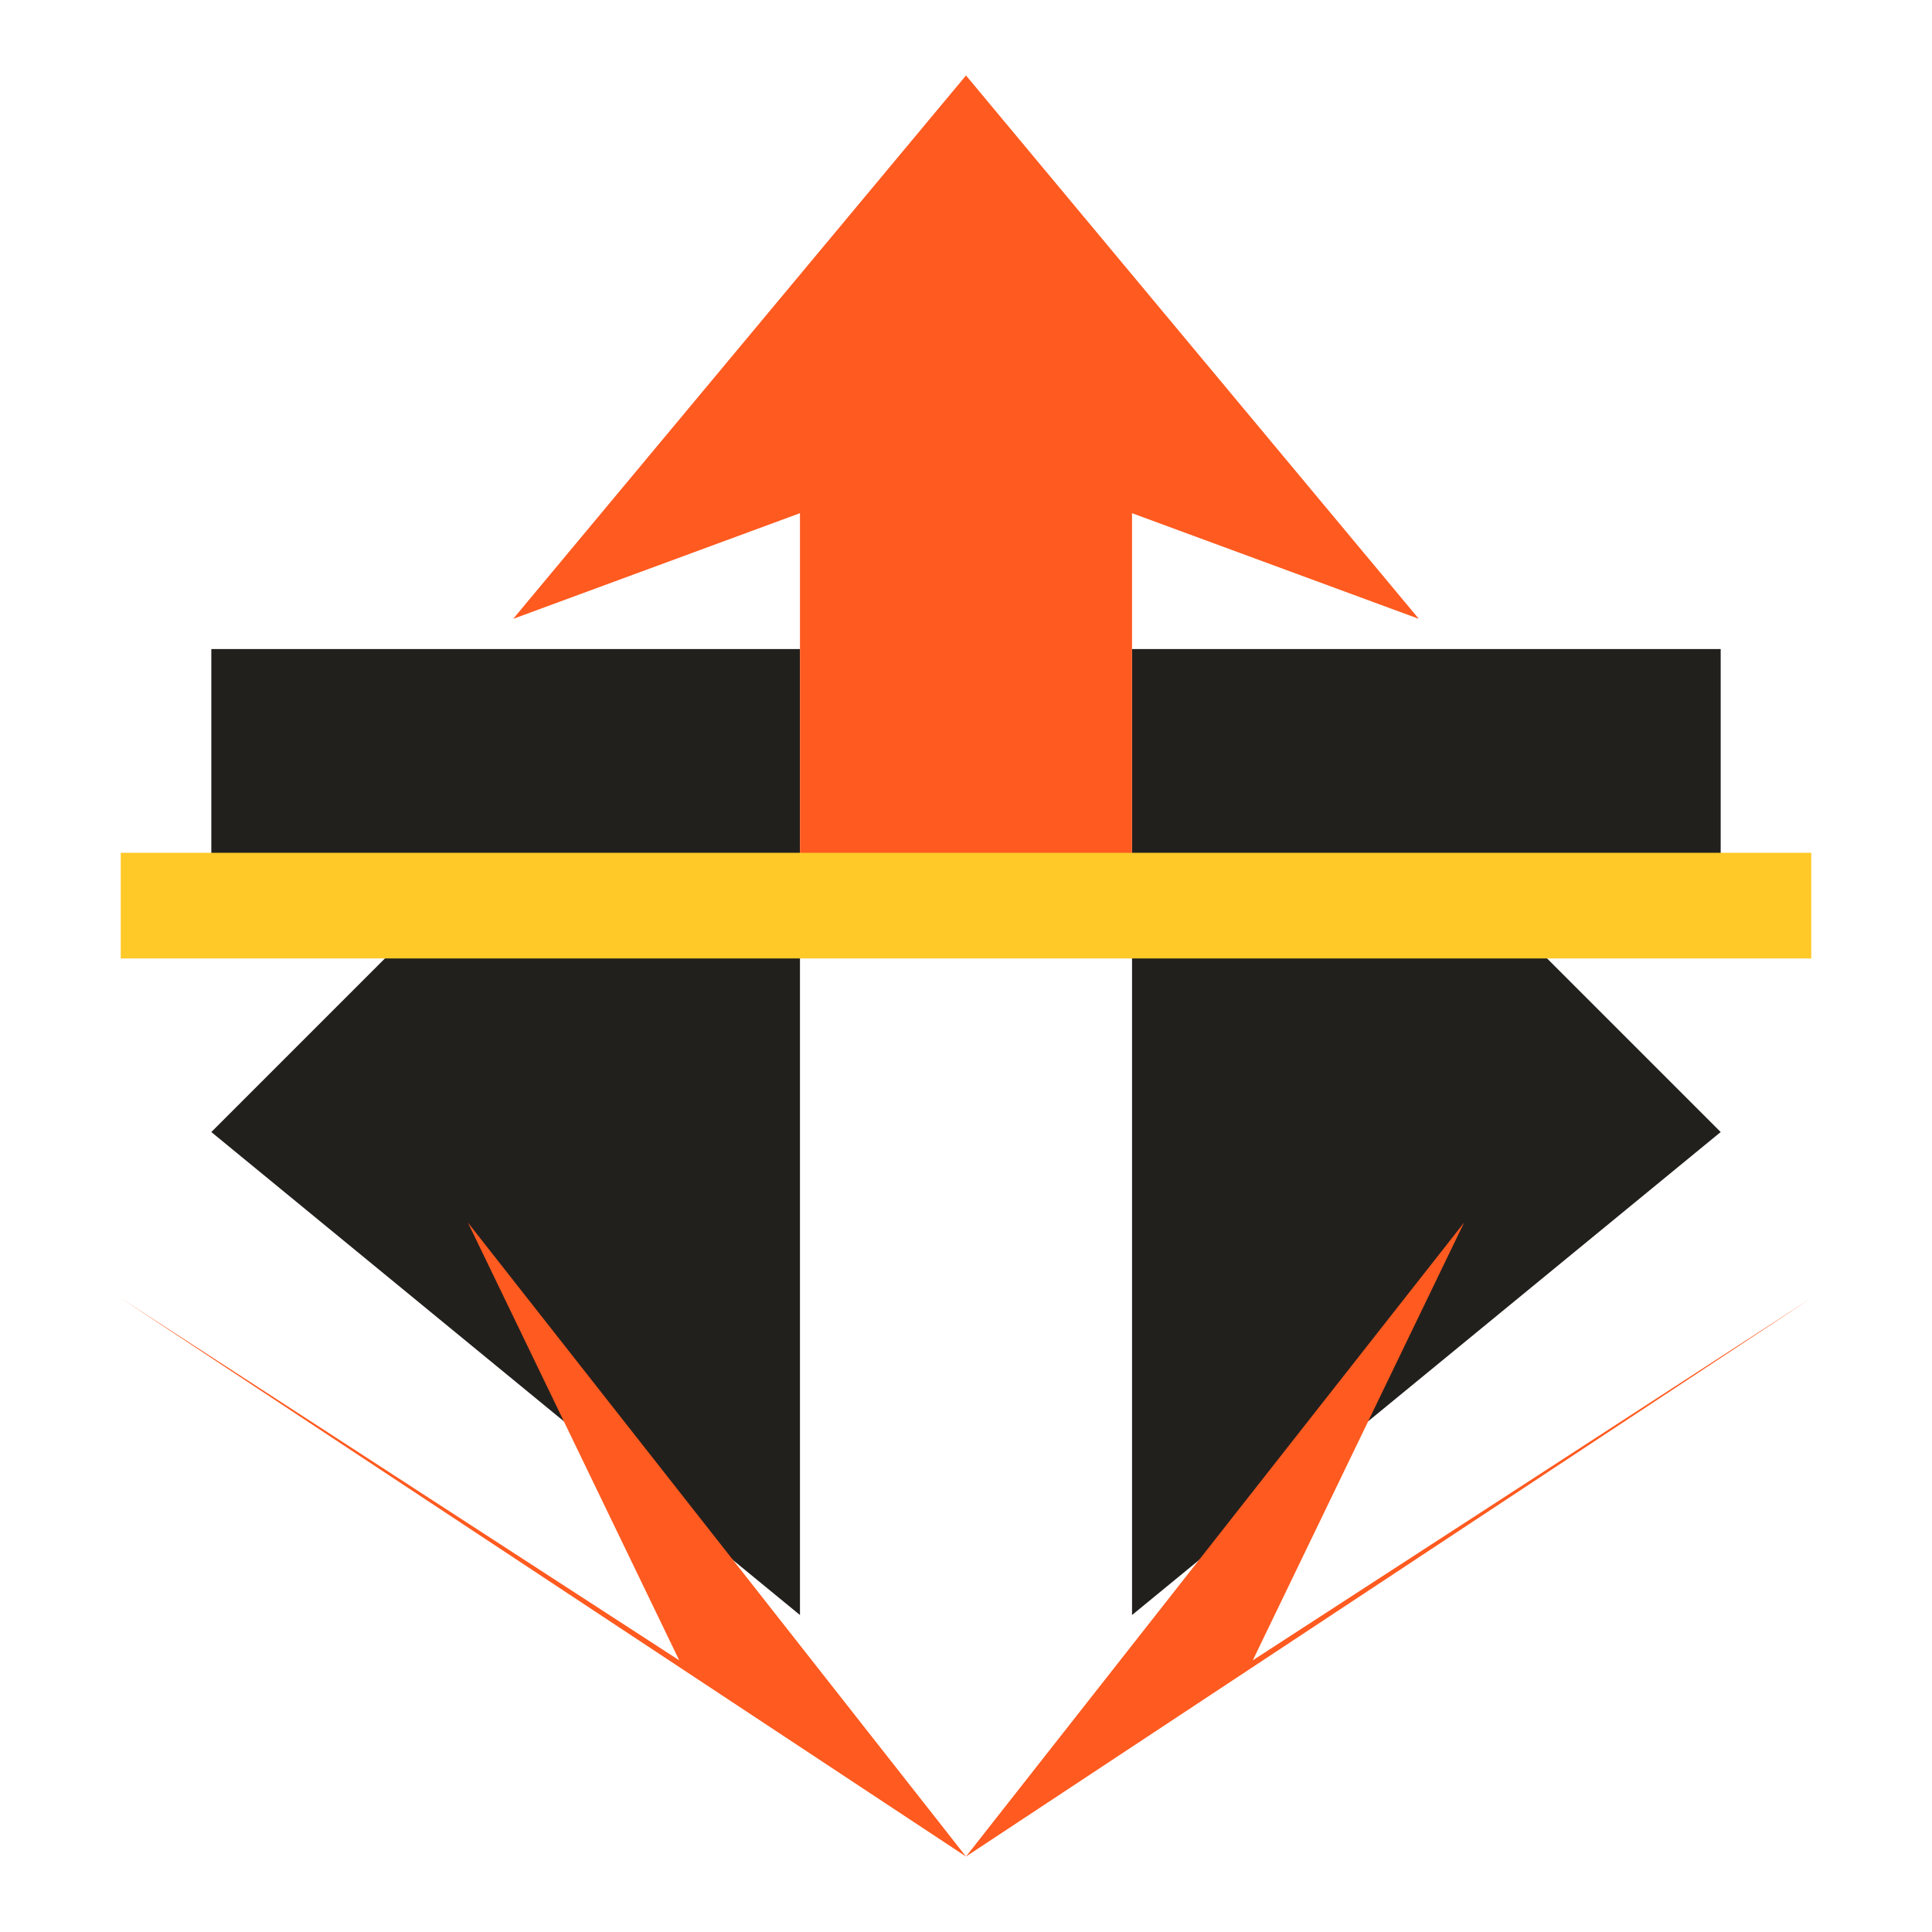
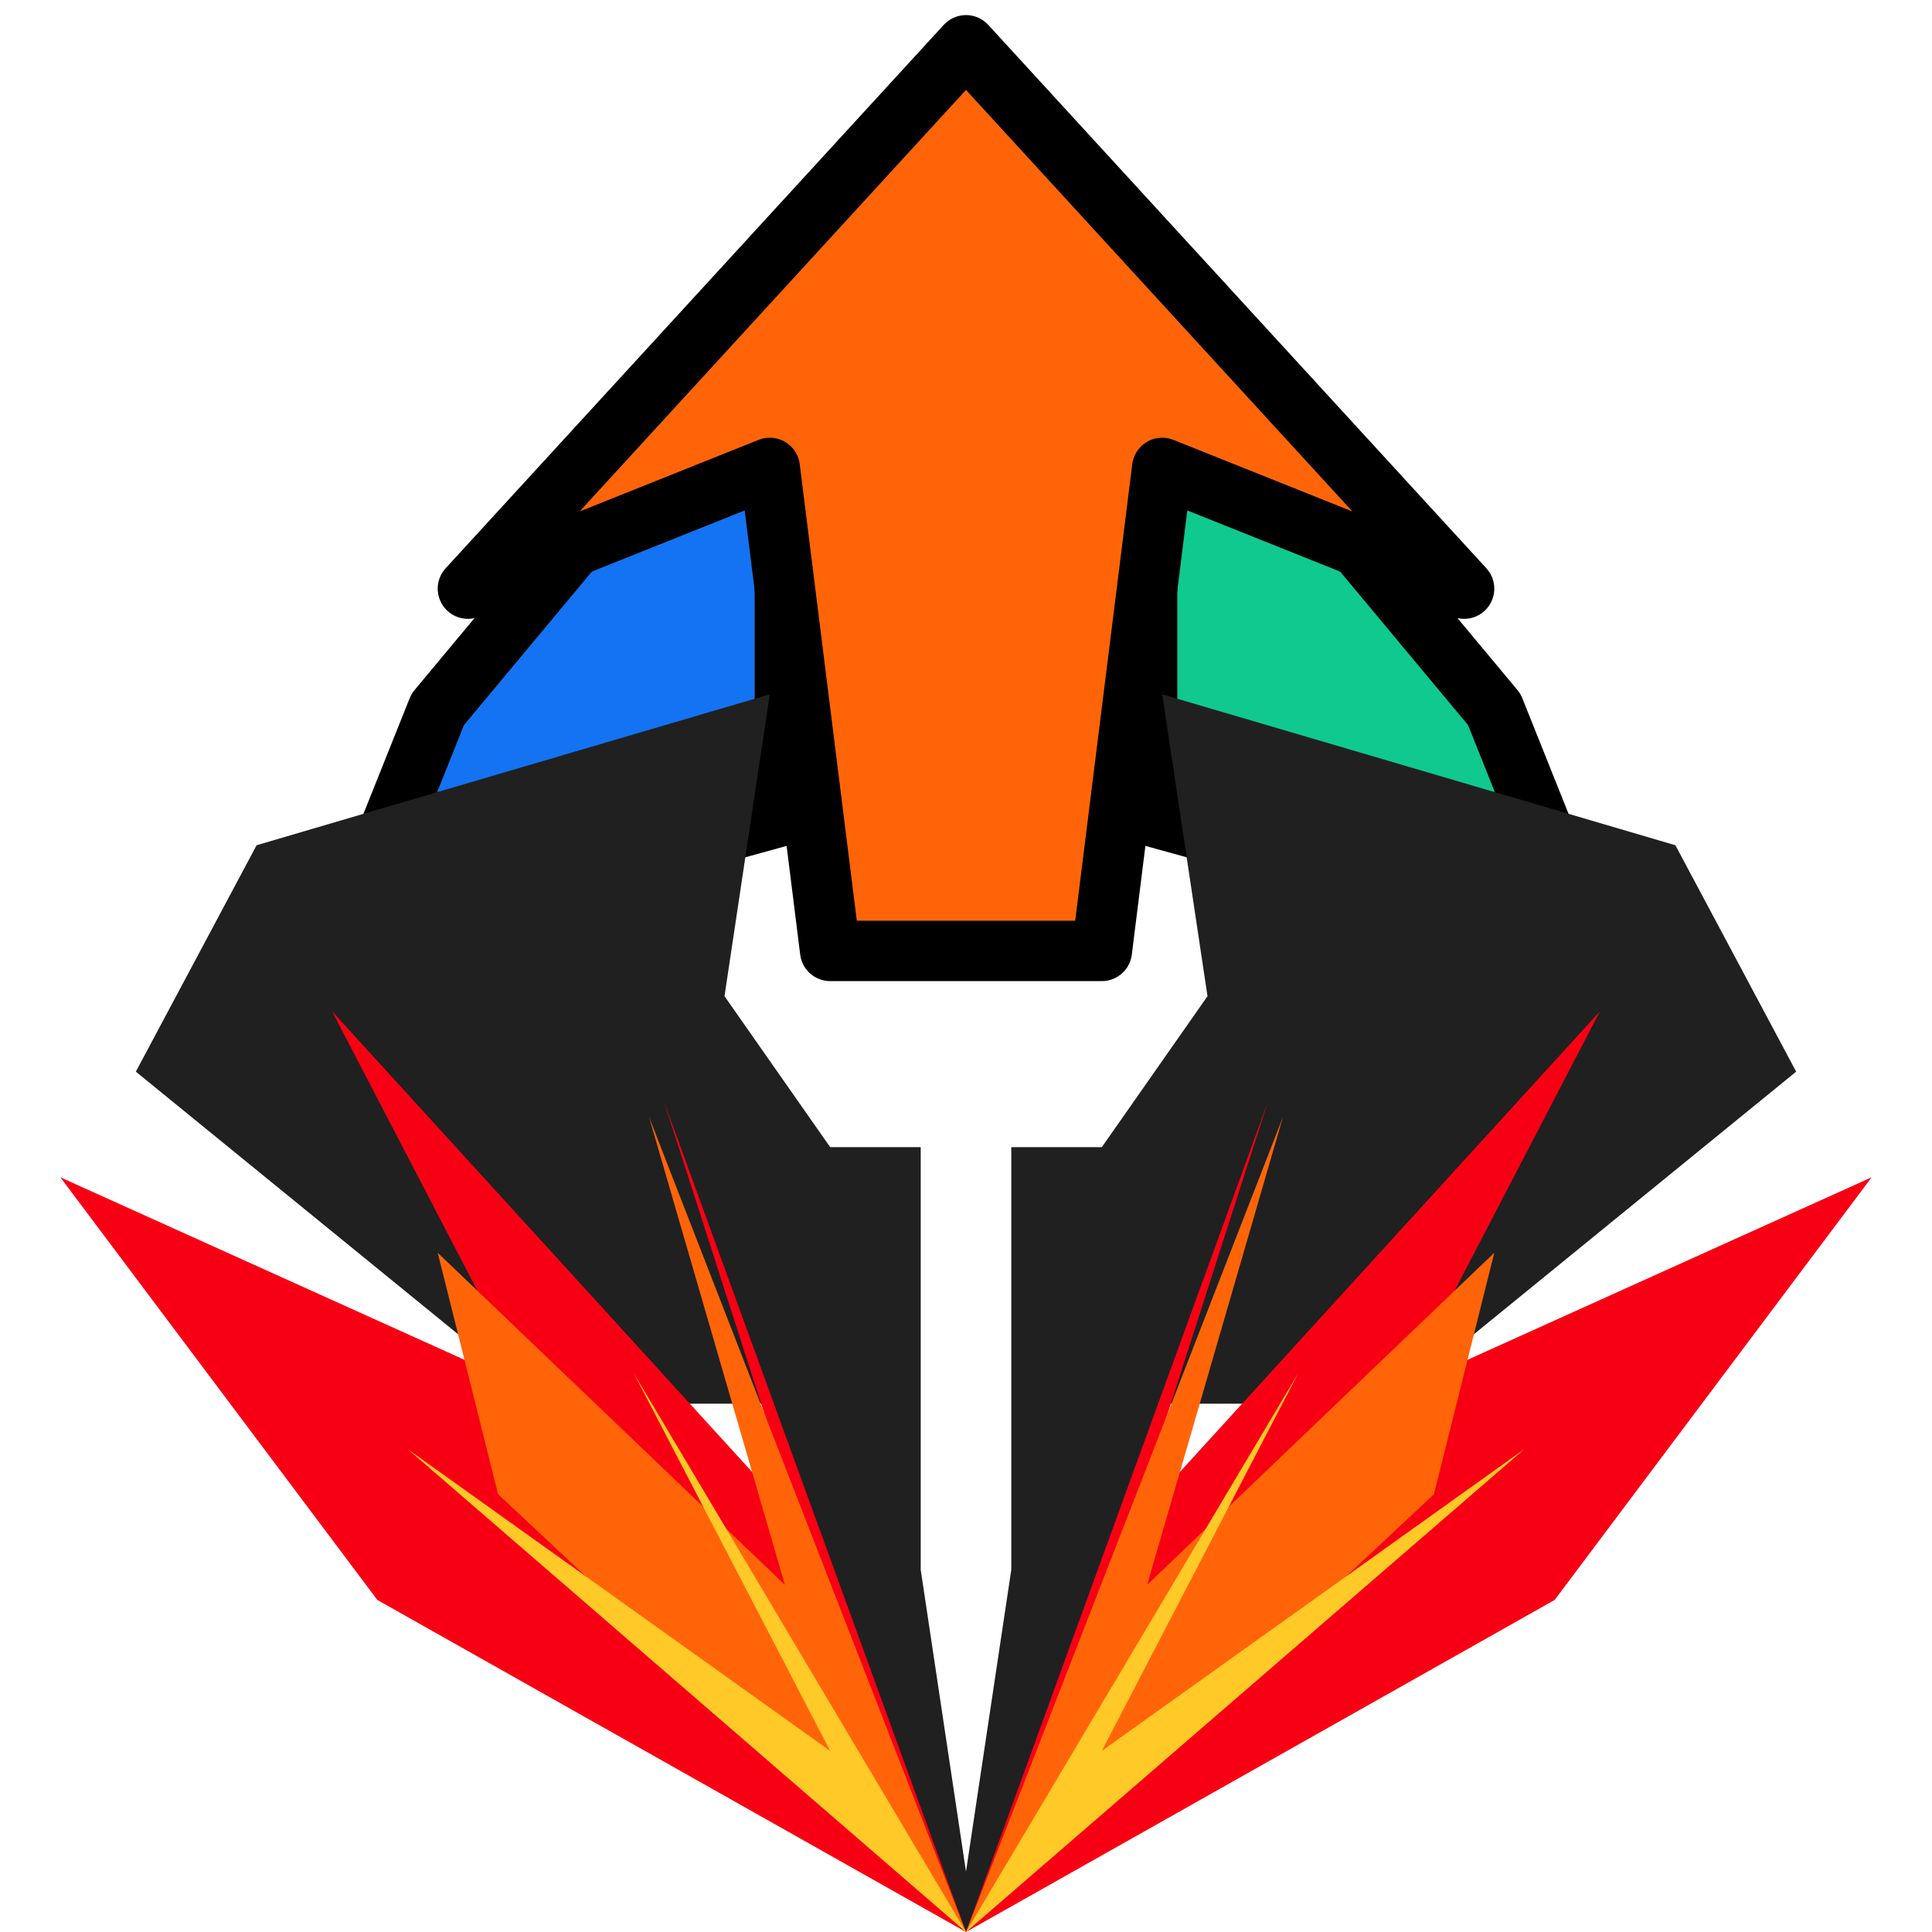
<svg xmlns="http://www.w3.org/2000/svg" viewBox="0 0 128 128" fill="none">
-   <path fill="#22201d" d="M14 43h39v64L14 75l15-15H14zm100 0H75v64l39-32-15-15h15z" />
-   <path fill="#ff5a1f" d="m64 5 30 36-19-7v26H53V34l-19 7z" />
-   <path stroke="#ffc928" stroke-width="7" d="M8 60h112" />
-   <path fill="#ff5a1f" d="m8 86 37 24-14-29 33 42zm112 0-37 24 14-29-33 42z" />
+   <path fill="#1473f3" stroke="#000" stroke-width="4" stroke-linejoin="round" d="m52 27-13 8-10 12-6 15 29-8z" />
+   <path fill="#10c98f" stroke="#000" stroke-width="4" stroke-linejoin="round" d="m76 27 13 8 10 12 6 15-29-8z" />
+   <path fill="#ff6508" stroke="#000" stroke-width="4" stroke-linejoin="round" d="M64 3 97 39l-20-8-4 32H55l-4-32-20 8z" />
+   <path fill="#202020" d="m17 56 34-10-3 20 7 10h6v28l3 20 3-20V76h6l7-10-3-20 34 10 8 15-27 22H77l-5 17-8 18-8-18-5-17H36L9 71z" />
+   <path fill="#f80014" d="M4 78 35 92 22 67l31 34-9-28 20 55-39-22zm120 0L93 92l13-25-31 34 9-28-20 55 39-22z" />
+   <path fill="#ff6508" d="m29 83 23 22-9-31 21 54-31-29zm70 0-23 22 9-31-21 54 31-29z" />
+   <path fill="#ffc928" d="m27 96 28 20-13-25 22 37zm74 0-28 20 13-25-22 37z" />
</svg>
